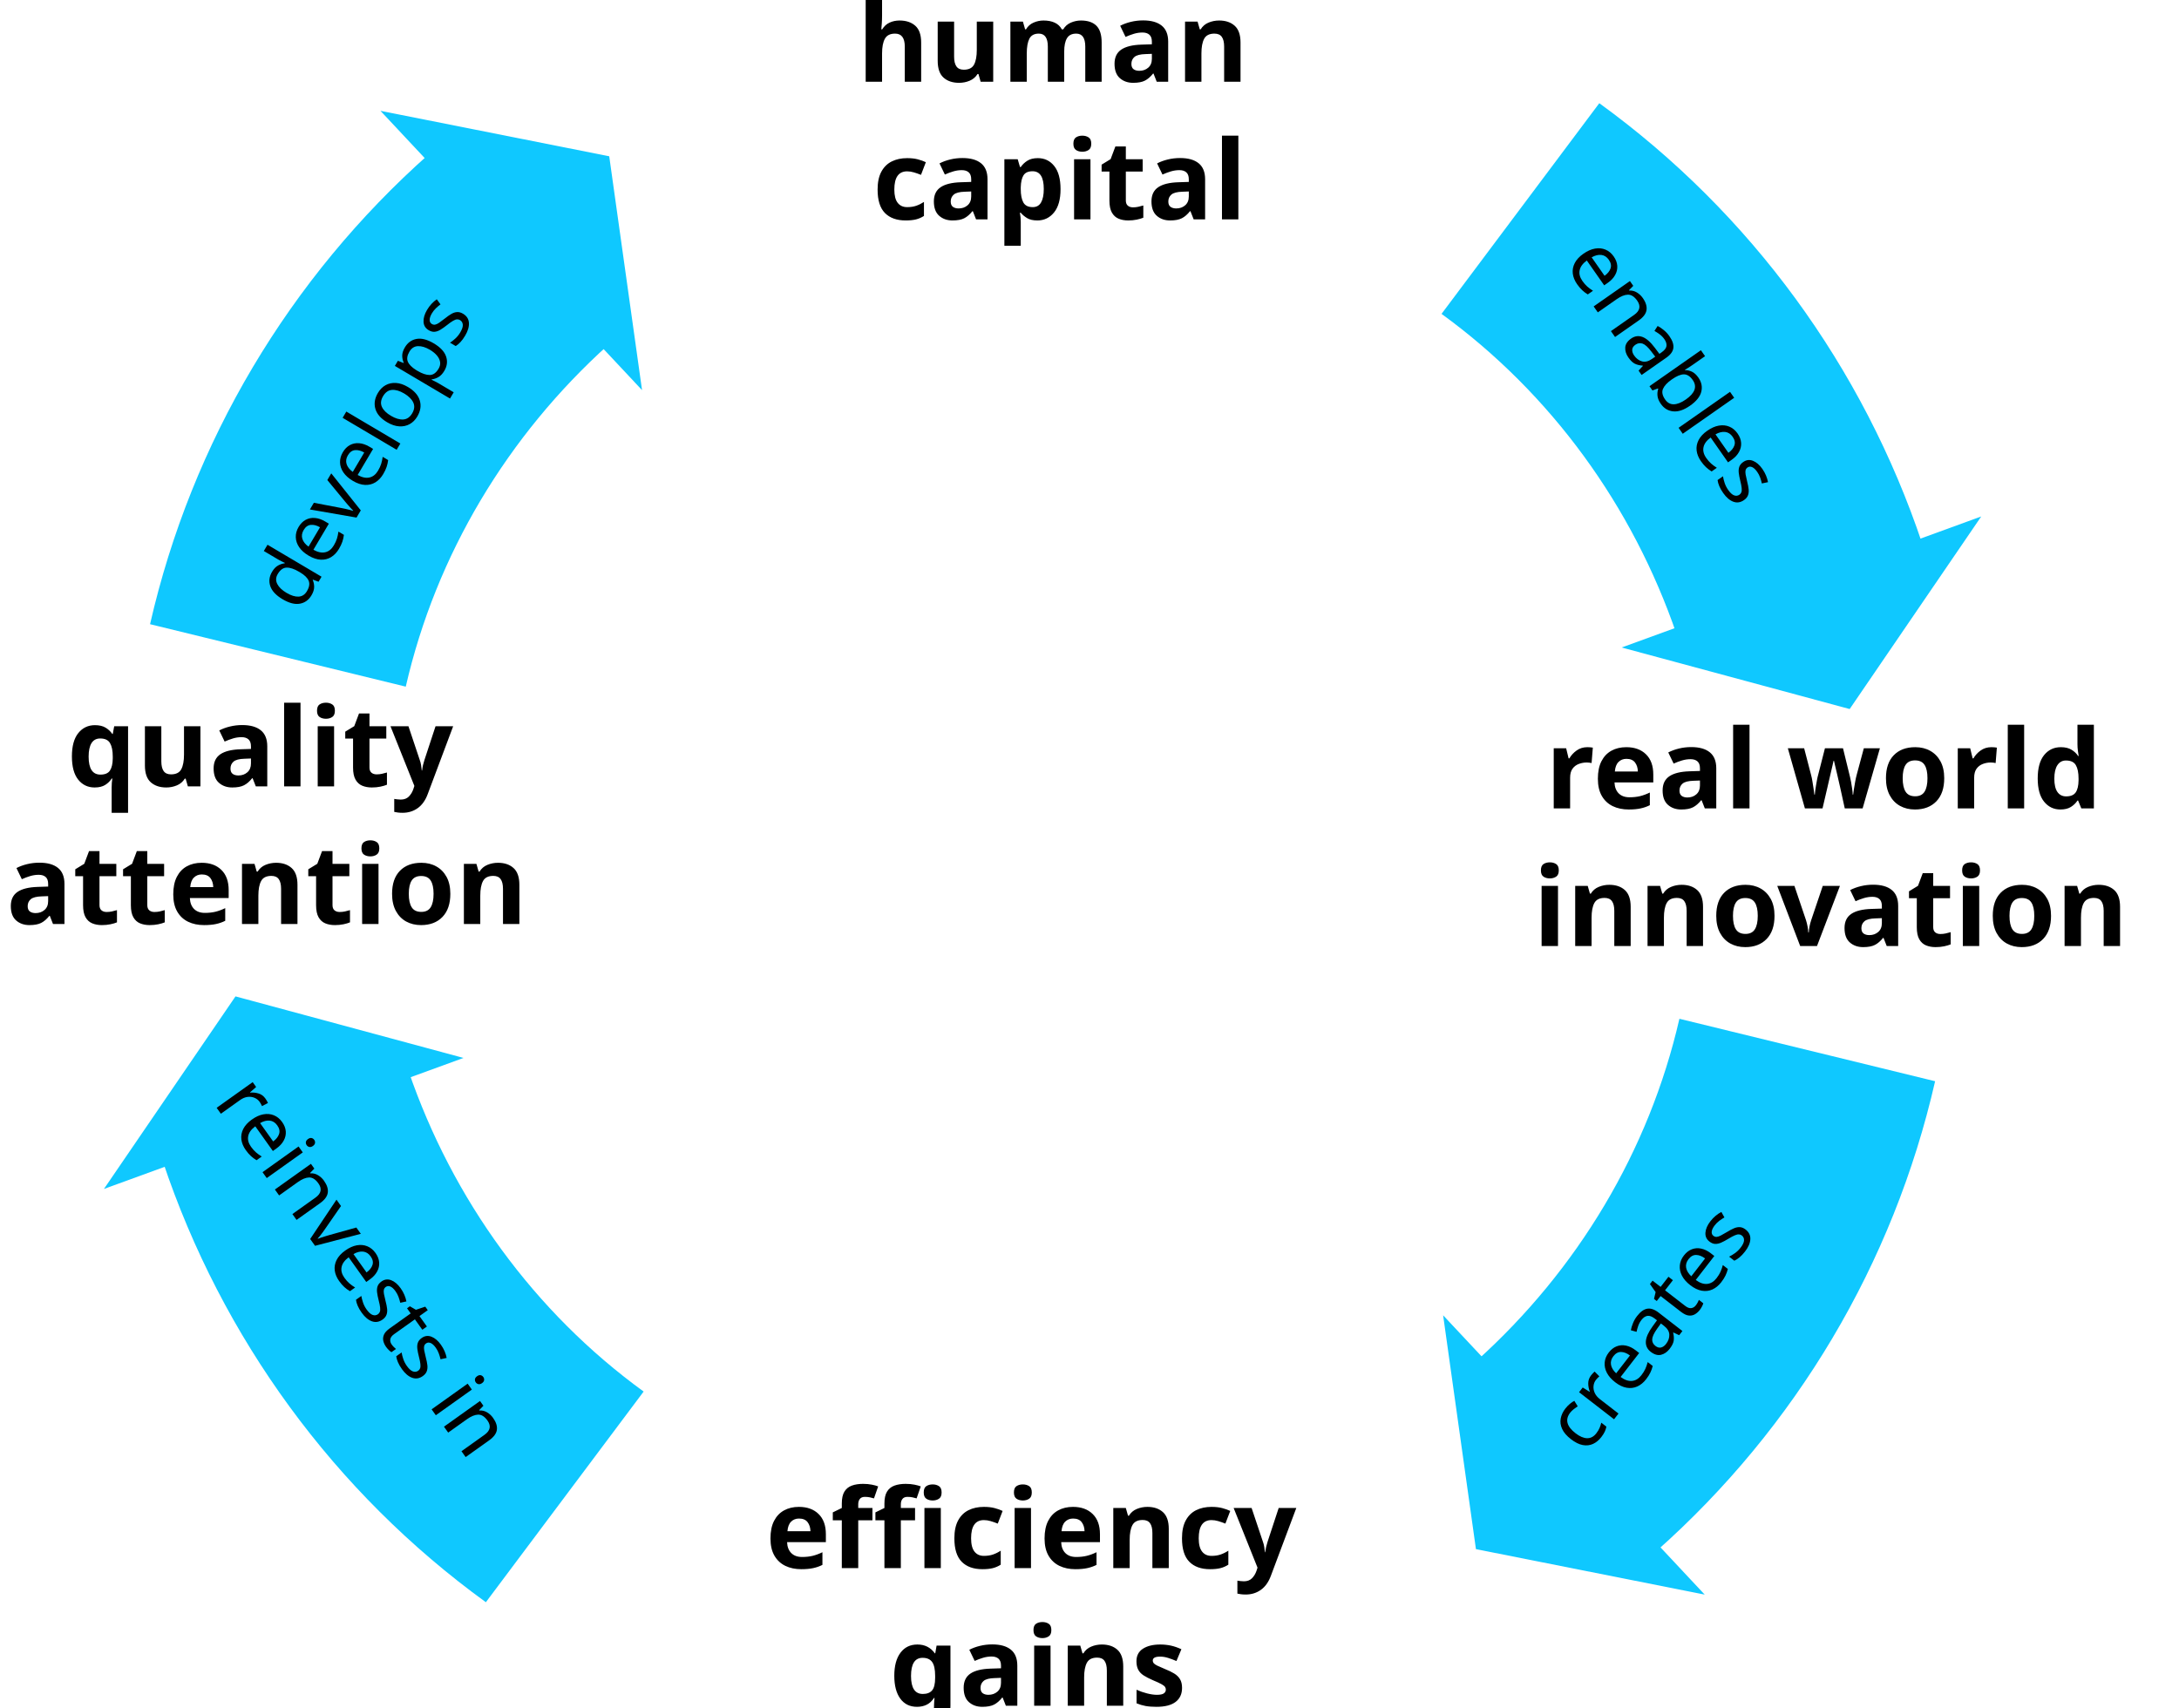
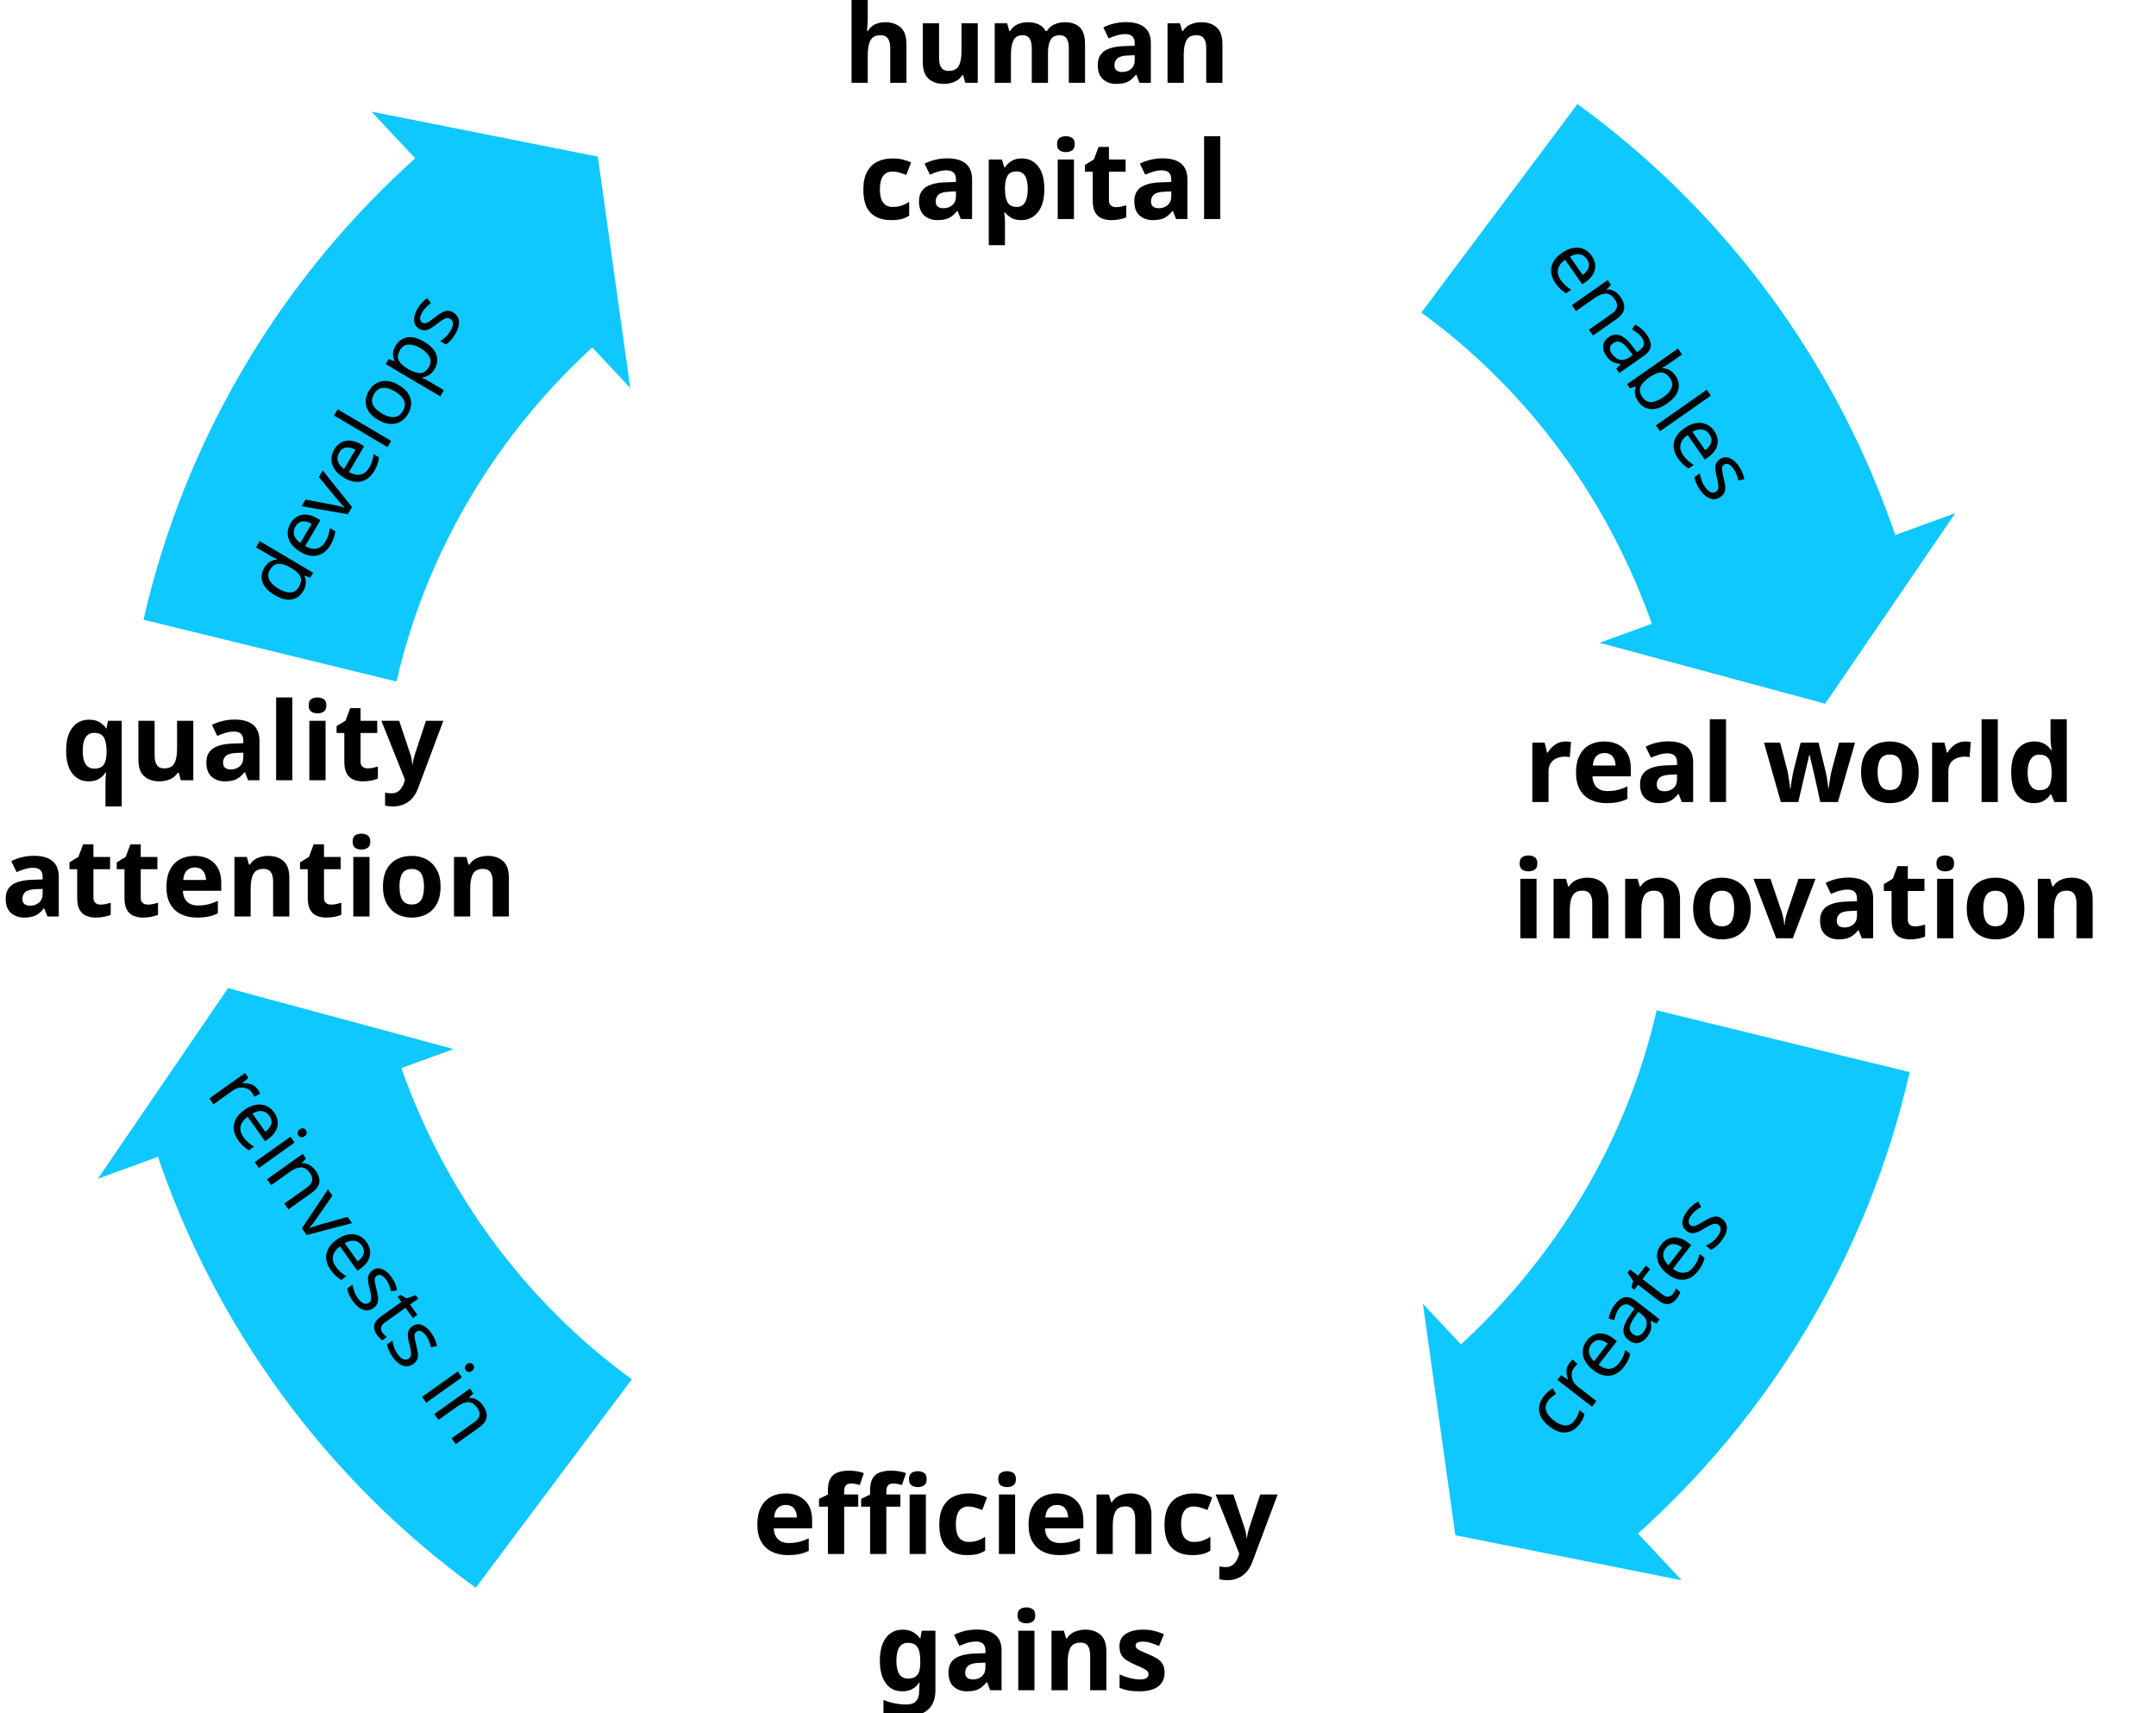
- <svg xmlns="http://www.w3.org/2000/svg" width="279.215mm" height="218.826mm" viewBox="0 0 989.346 775.366" id="svg4247" version="1.1">
+ <svg xmlns="http://www.w3.org/2000/svg" width="279.215mm" height="221.775mm" viewBox="0 0 989.346 785.815" id="svg4247" version="1.1">
  <defs id="defs4249" />
-   <g id="layer1" transform="translate(88.9917,-302.8906)">
+   <g id="layer1" transform="translate(86.69678,-302.0117)">
    <text xml:space="preserve" style="font-style:normal;font-variant:normal;font-weight:bold;font-stretch:normal;line-height:0%;font-family:sans-serif;-inkscape-font-specification:'sans-serif, Bold';text-align:center;letter-spacing:0px;word-spacing:0px;writing-mode:lr-tb;text-anchor:middle;fill:#000000;fill-opacity:1;stroke:none;stroke-width:1px;stroke-linecap:butt;stroke-linejoin:miter;stroke-opacity:1" x="750" y="670" id="text4930-3">
      <tspan id="tspan4952" x="750" y="670" style="font-size:50px;line-height:1.25">real world</tspan>
      <tspan x="750" y="732.5" style="font-size:50px;line-height:1.25" id="tspan917">innovation</tspan>
    </text>
    <text xml:space="preserve" style="font-style:normal;font-variant:normal;font-weight:bold;font-stretch:normal;line-height:0%;font-family:sans-serif;-inkscape-font-specification:'sans-serif, Bold';text-align:center;letter-spacing:0px;word-spacing:0px;writing-mode:lr-tb;text-anchor:middle;fill:#000000;fill-opacity:1;stroke:none;stroke-width:1px;stroke-linecap:butt;stroke-linejoin:miter;stroke-opacity:1" x="390" y="1015" id="text4930-3-8">
      <tspan id="tspan4952-7" x="390" y="1015" style="font-size:50px;line-height:1.25">efficiency</tspan>
      <tspan x="390" y="1077.5" style="font-size:50px;line-height:1.25" id="tspan917-6">gains</tspan>
    </text>
    <text xml:space="preserve" style="font-style:normal;font-variant:normal;font-weight:bold;font-stretch:normal;line-height:0%;font-family:sans-serif;-inkscape-font-specification:'sans-serif, Bold';text-align:center;letter-spacing:0px;word-spacing:0px;writing-mode:lr-tb;text-anchor:middle;fill:#000000;fill-opacity:1;stroke:none;stroke-width:1px;stroke-linecap:butt;stroke-linejoin:miter;stroke-opacity:1" x="40" y="660" id="text4930-3-0">
      <tspan id="tspan4980" x="40" y="660" style="font-size:50px;line-height:1.25">quality</tspan>
      <tspan x="40" y="722.5" style="font-size:50px;line-height:1.25" id="tspan915">attention</tspan>
    </text>
    <text xml:space="preserve" style="font-style:normal;font-variant:normal;font-weight:bold;font-stretch:normal;line-height:0%;font-family:sans-serif;-inkscape-font-specification:'sans-serif, Bold';text-align:center;letter-spacing:0px;word-spacing:0px;writing-mode:lr-tb;text-anchor:middle;fill:#000000;fill-opacity:1;stroke:none;stroke-width:1px;stroke-linecap:butt;stroke-linejoin:miter;stroke-opacity:1" x="400" y="340" id="text4930">
      <tspan x="400" y="340" style="font-size:50px;line-height:1.25" id="tspan1005">human</tspan>
      <tspan x="400" y="402.5" style="font-size:50px;line-height:1.25" id="tspan5566">capital</tspan>
    </text>
    <text xml:space="preserve" style="font-size:37.5px;line-height:1.25;font-family:sans-serif;text-align:center;text-anchor:middle;stroke-width:0.938" x="80" y="710" id="text913">
      <tspan id="tspan911" style="stroke-width:0.938" x="80" y="710" />
    </text>
    <g id="g5188">
      <g id="g5182">
        <g id="g1335">
          <path id="path1011" style="fill:#0fc8ff;fill-opacity:1;stroke:none;stroke-width:4.688;stroke-dasharray:18.75, 9.375;stroke-dashoffset:0" d="m 565.518,445.428 71.631,-95.672 c 68.758,49.88 119.811,119.882 146.669,200.166 l -111.535,41.134 C 652.272,532.695 615.296,481.613 565.518,445.428 Z" />
        </g>
        <path style="fill:#0fc8ff;fill-opacity:1;stroke:#0fc8ff;stroke-width:1.125px;stroke-linecap:butt;stroke-linejoin:miter;stroke-opacity:1" d="M 809.112,538.559 649.167,596.85 750.589,624.235 Z" id="path2187" />
      </g>
    </g>
    <g id="g5188-1" transform="rotate(90,484.5154,722.9729)">
      <g id="g5182-2" transform="rotate(-23.09542,762.9766,583.7487)">
        <g id="g1335-0">
          <path id="path1011-4" style="fill:#0fc8ff;fill-opacity:1;stroke:none;stroke-width:4.688;stroke-dasharray:18.75, 9.375;stroke-dashoffset:0" d="m 565.518,445.428 71.631,-95.672 c 68.758,49.88 119.811,119.882 146.669,200.166 l -111.535,41.134 C 652.272,532.695 615.296,481.613 565.518,445.428 Z" />
        </g>
        <path style="fill:#0fc8ff;fill-opacity:1;stroke:#0fc8ff;stroke-width:1.125px;stroke-linecap:butt;stroke-linejoin:miter;stroke-opacity:1" d="M 809.112,538.559 649.167,596.85 750.589,624.235 Z" id="path2187-4" />
      </g>
    </g>
    <g id="g5309" transform="rotate(180,218.6676,715.5065)">
      <g id="g5188-5" transform="translate(-331.4246,50.75714)">
        <g id="g5182-9">
          <g id="g1335-7">
            <path id="path1011-5" style="fill:#0fc8ff;fill-opacity:1;stroke:none;stroke-width:4.688;stroke-dasharray:18.75, 9.375;stroke-dashoffset:0" d="m 565.518,445.428 71.631,-95.672 c 68.758,49.88 119.811,119.882 146.669,200.166 l -111.535,41.134 C 652.272,532.695 615.296,481.613 565.518,445.428 Z" />
          </g>
          <path style="fill:#0fc8ff;fill-opacity:1;stroke:#0fc8ff;stroke-width:1.125px;stroke-linecap:butt;stroke-linejoin:miter;stroke-opacity:1" d="M 809.112,538.559 649.167,596.85 750.589,624.235 Z" id="path2187-3" />
        </g>
      </g>
      <g id="g5188-1-9" transform="rotate(90,293.4245,582.6392)">
        <g id="g5182-2-0" transform="rotate(-23.09542,762.9766,583.7487)">
          <g id="g1335-0-5">
            <path id="path1011-4-5" style="fill:#0fc8ff;fill-opacity:1;stroke:none;stroke-width:4.688;stroke-dasharray:18.75, 9.375;stroke-dashoffset:0" d="m 565.518,445.428 71.631,-95.672 c 68.758,49.88 119.811,119.882 146.669,200.166 l -111.535,41.134 C 652.272,532.695 615.296,481.613 565.518,445.428 Z" />
          </g>
          <path style="fill:#0fc8ff;fill-opacity:1;stroke:#0fc8ff;stroke-width:1.125px;stroke-linecap:butt;stroke-linejoin:miter;stroke-opacity:1" d="M 809.112,538.559 649.167,596.85 750.589,624.235 Z" id="path2187-4-6" />
        </g>
      </g>
    </g>
    <text xml:space="preserve" style="font-size:37.5px;line-height:1.25;font-family:sans-serif;text-align:center;text-anchor:middle;stroke-width:0.938" x="794.6" y="-266.635" id="text5449" transform="rotate(55.02796)">
      <tspan id="tspan5447" style="stroke-width:0.938" x="794.6" y="-266.635">enables</tspan>
    </text>
    <text xml:space="preserve" style="font-size:37.5px;line-height:1.25;font-family:sans-serif;text-align:center;text-anchor:middle;stroke-width:0.938" x="-287.984" y="1089.108" id="text5449-7" transform="rotate(-52.25091)">
      <tspan id="tspan5447-5" style="stroke-width:0.938" x="-287.984" y="1089.108">creates</tspan>
    </text>
    <text xml:space="preserve" style="font-size:37.5px;line-height:1.25;font-family:sans-serif;text-align:center;text-anchor:middle;stroke-width:0.938" x="783.448" y="460.172" id="text5449-7-3" transform="rotate(54.51974)">
      <tspan id="tspan5447-5-7" style="stroke-width:0.938" x="783.448" y="460.172">reinvests in</tspan>
    </text>
    <text xml:space="preserve" style="font-size:37.5px;line-height:1.25;font-family:sans-serif;text-align:center;text-anchor:middle;stroke-width:0.938" x="-374.027" y="336.657" id="text5449-7-6" transform="rotate(-59.38794)">
      <tspan id="tspan5447-5-8" style="stroke-width:0.938" x="-374.027" y="336.657">develops</tspan>
    </text>
  </g>
</svg>
